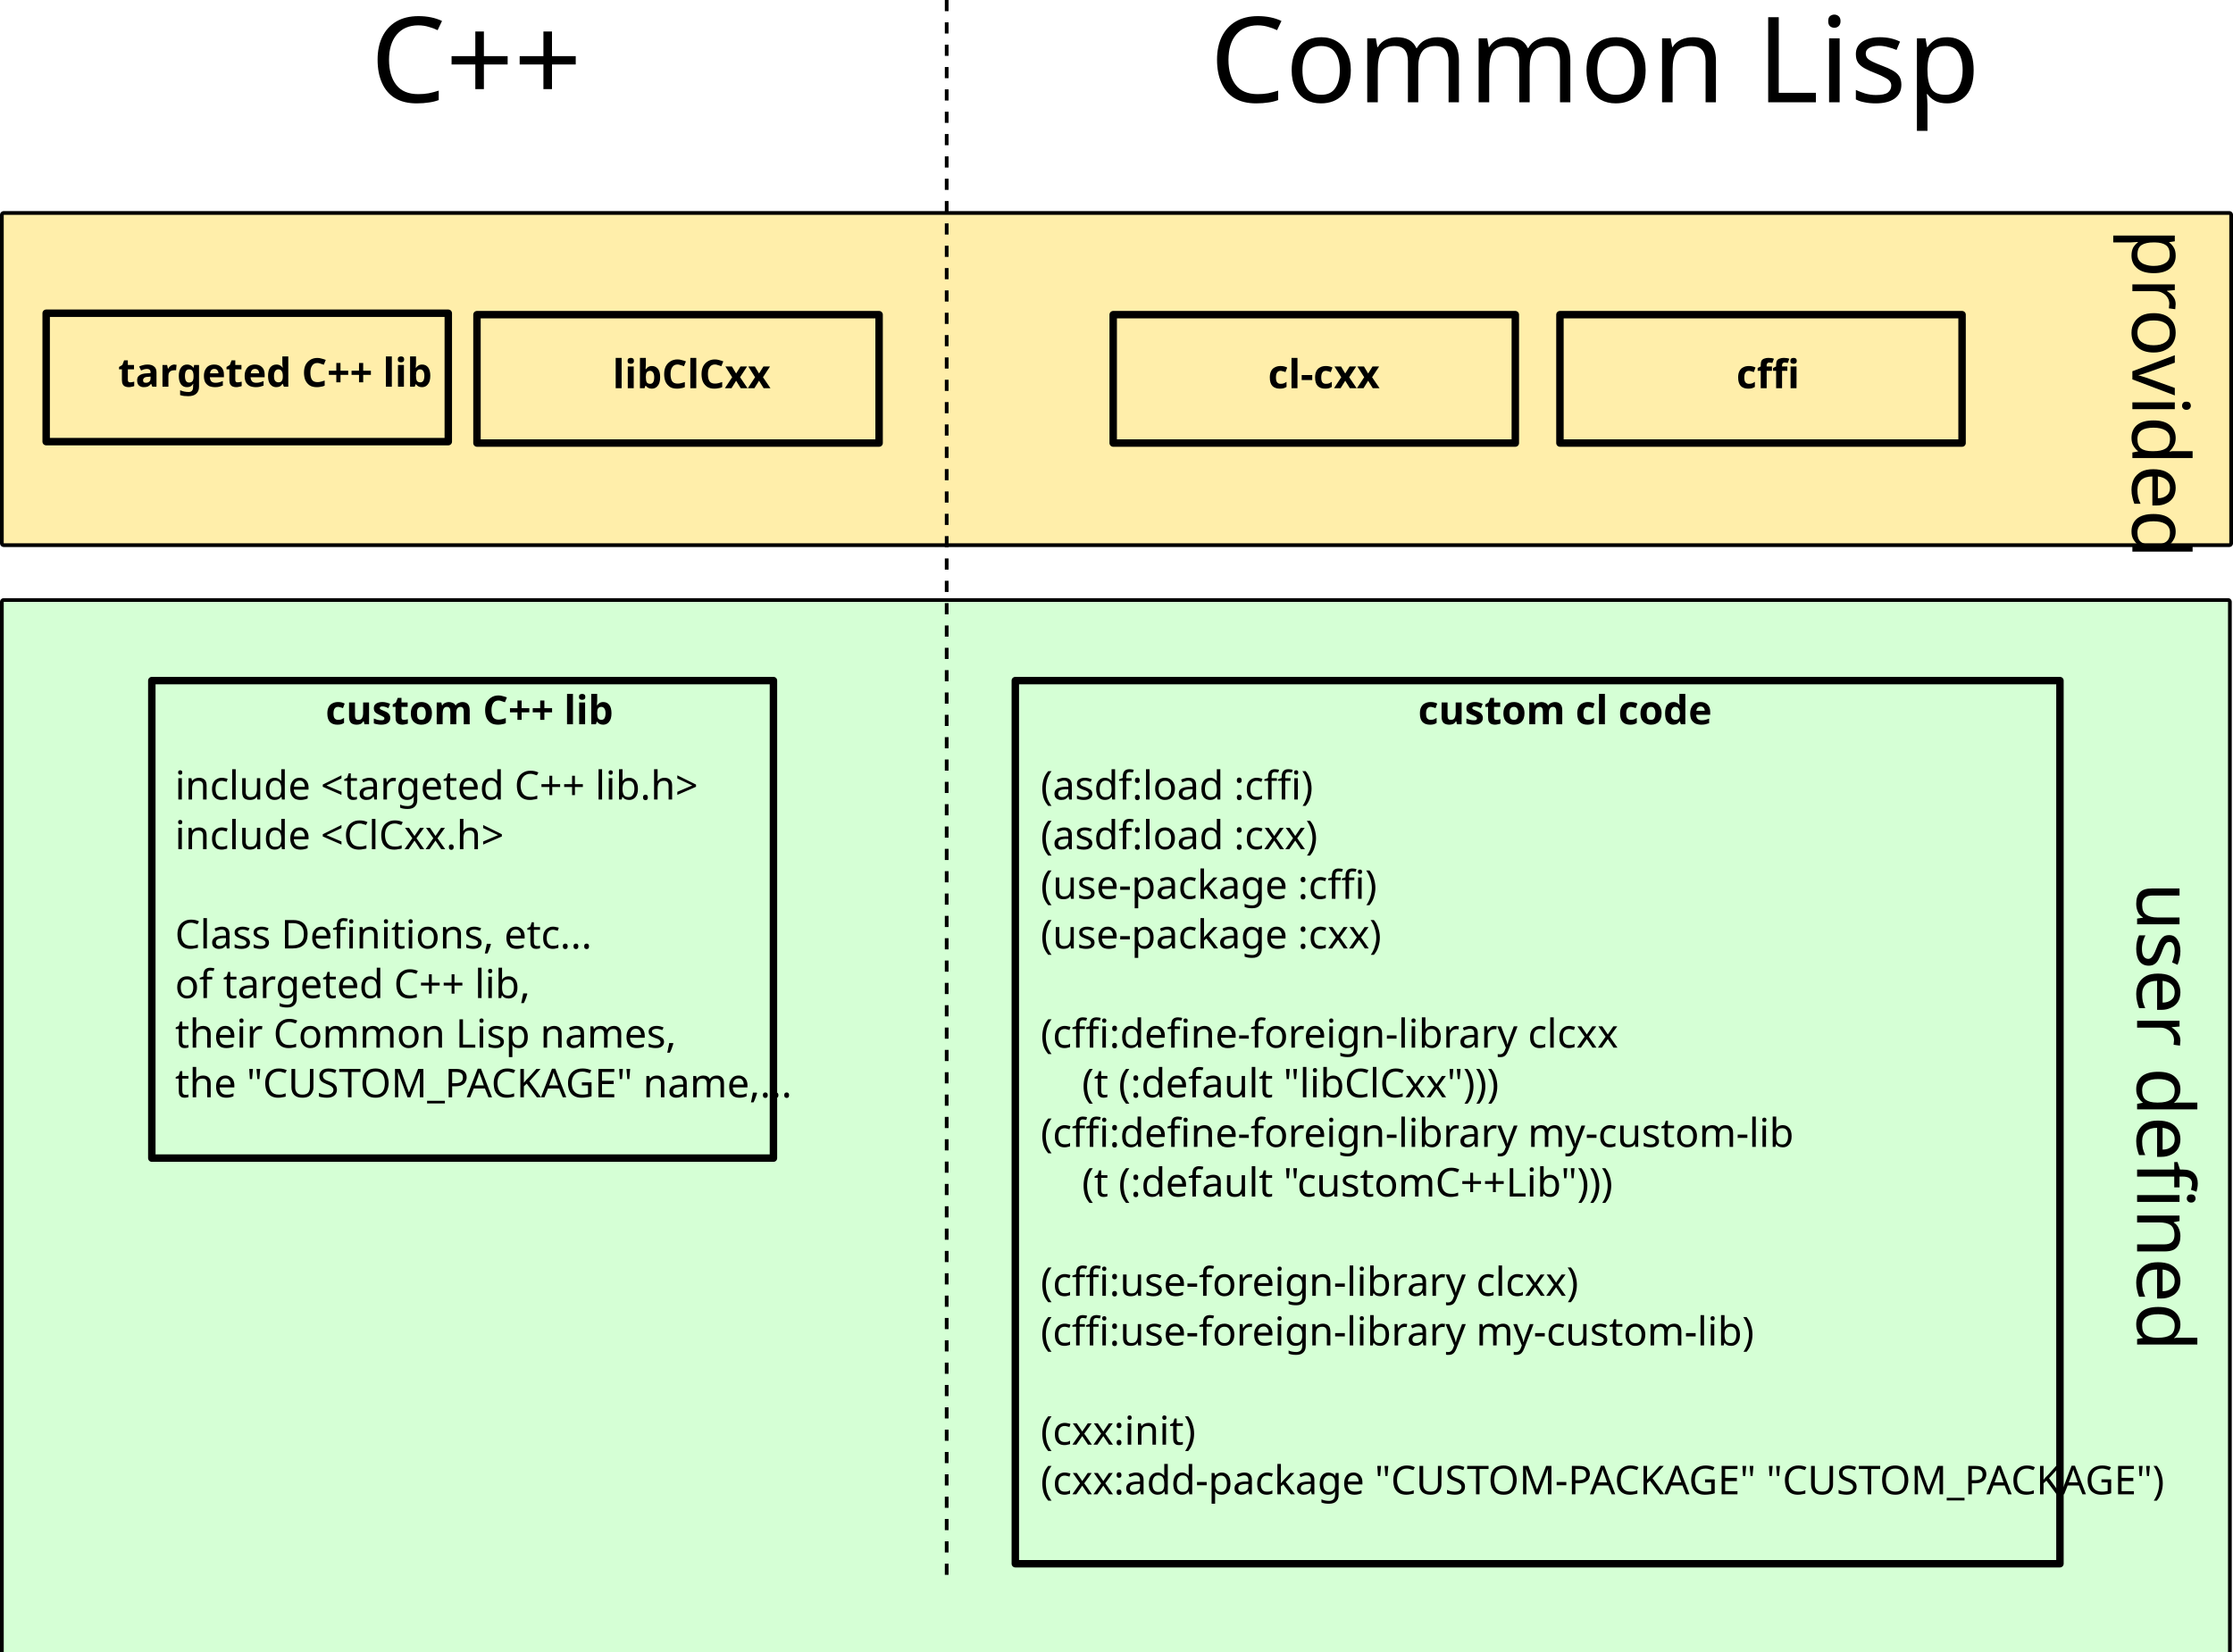
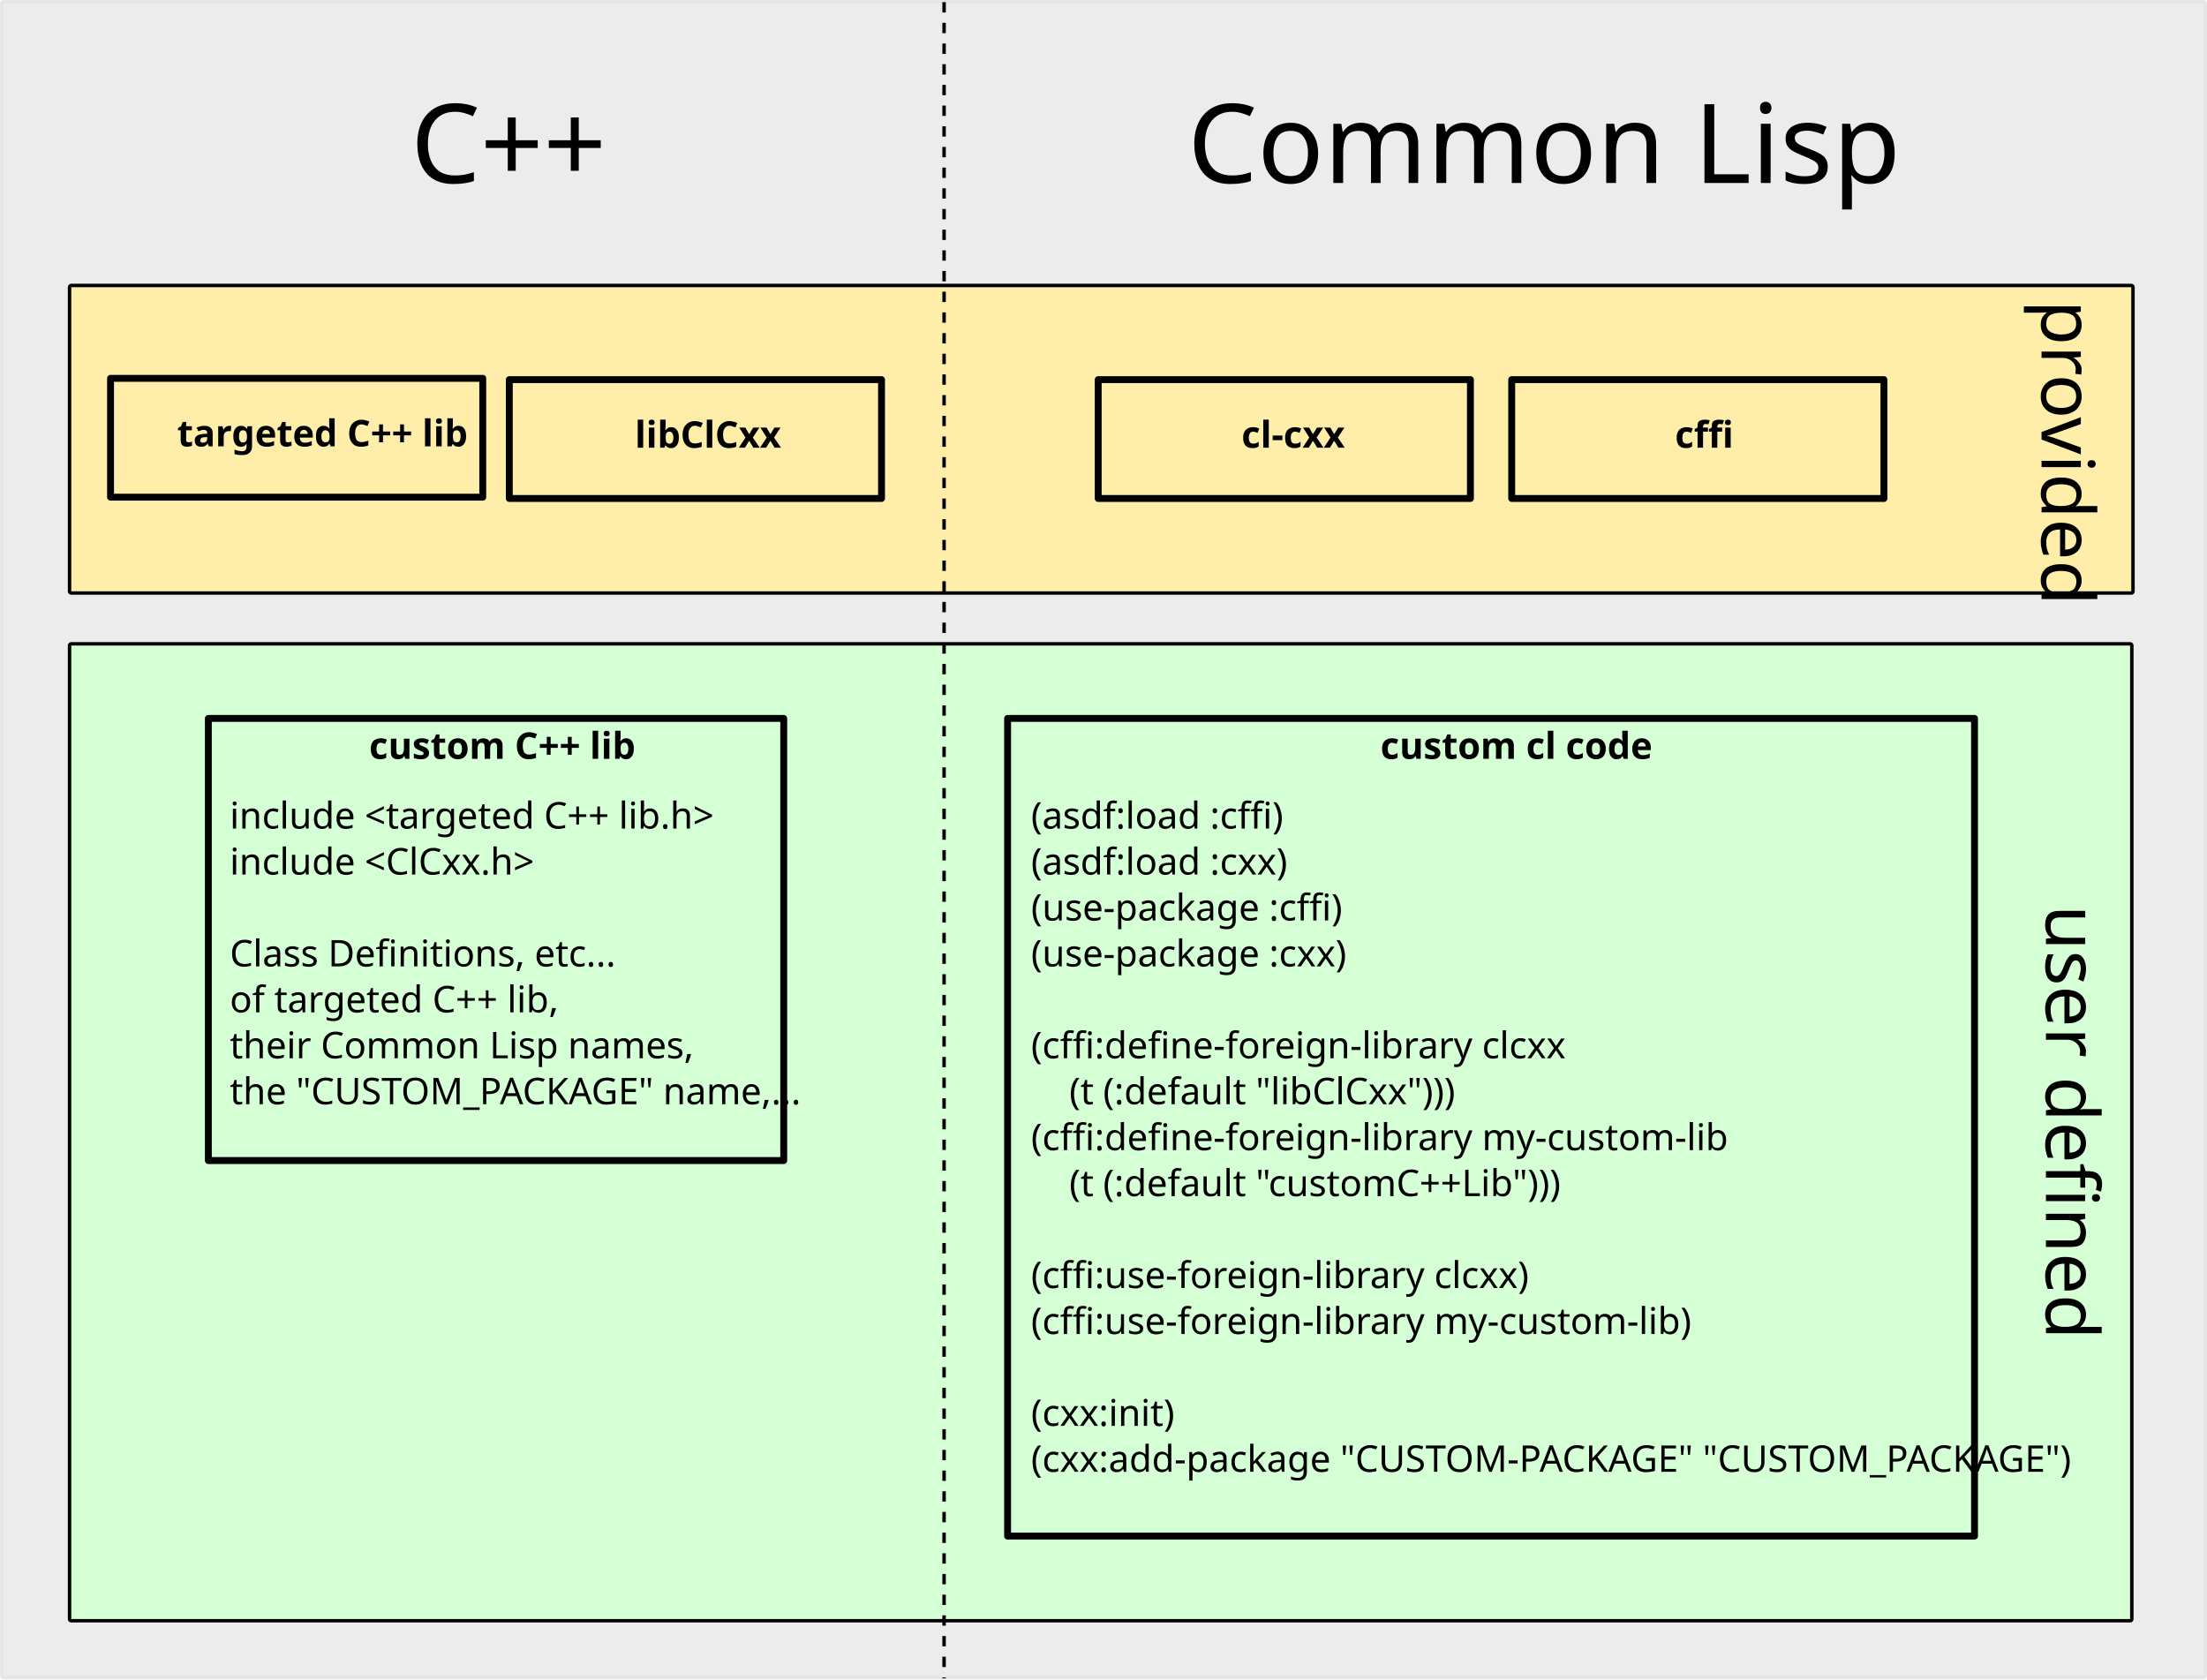
- <svg xmlns="http://www.w3.org/2000/svg" width="158.703mm" height="117.418mm" viewBox="0 0 158.703 117.418" version="1.1" id="svg5">
+ <svg xmlns="http://www.w3.org/2000/svg" width="169.462mm" height="128.932mm" viewBox="0 0 169.462 128.932" version="1.1" id="svg5">
  <defs id="defs2" />
-   <g id="layer2" style="display:inline" transform="translate(-14.94092,-57.57272)">
+   <g id="layer3" transform="translate(5.207464,6.779439)">
+     <rect style="opacity:1;fill:#ececec;stroke:#e6e6e6;stroke-width:0.529;stroke-linecap:round;stroke-linejoin:round;stroke-dasharray:none;stroke-dashoffset:0;paint-order:markers stroke fill" id="rect2086" width="168.933" height="128.403" x="-4.943" y="-6.515" />
+   </g>
+   <g id="layer2" style="display:inline" transform="translate(-9.733458,-50.79328)">
    <rect style="fill:#d5ffd5;stroke:#000000;stroke-width:0.529;stroke-linecap:round;stroke-linejoin:round;stroke-dasharray:none;stroke-dashoffset:0;paint-order:markers stroke fill" id="rect1389" width="158.085" height="74.745" x="15.206" y="100.36" />
    <rect style="fill:#ffeeaa;stroke:#000000;stroke-width:0.529;stroke-linecap:round;stroke-linejoin:round;stroke-dasharray:none;stroke-dashoffset:0;paint-order:markers stroke fill" id="rect1445" width="158.174" height="23.35" x="15.206" y="72.845" />
    <text xml:space="preserve" style="font-size:5.644px;line-height:125%;font-family:Calibri;-inkscape-font-specification:Calibri;text-decoration:none;text-decoration-line:none;text-decoration-color:#000000;letter-spacing:0px;word-spacing:0px;fill:#000000;stroke:none;stroke-width:0.265px;stroke-linecap:butt;stroke-linejoin:miter;stroke-opacity:1;stop-color:#000000" x="120.28" y="-166.83" id="text1449" transform="rotate(90)">
      <tspan id="tspan1447" style="font-size:5.644px;stroke:none;stroke-width:0.265px" x="120.28" y="-166.83">user defined</tspan>
    </text>
    <text xml:space="preserve" style="font-size:5.644px;line-height:125%;font-family:Calibri;-inkscape-font-specification:Calibri;text-decoration:none;text-decoration-line:none;text-decoration-color:#000000;letter-spacing:0px;word-spacing:0px;fill:#000000;stroke:none;stroke-width:0.265px;stroke-linecap:butt;stroke-linejoin:miter;stroke-opacity:1;stop-color:#000000" x="73.835" y="-166.496" id="text1453" transform="rotate(90)">
      <tspan id="tspan1451" style="font-size:5.644px;stroke:none;stroke-width:0.265px" x="73.835" y="-166.496">provided</tspan>
    </text>
  </g>
-   <g id="layer1" style="display:inline" transform="translate(-14.94092,-57.57272)">
+   <g id="layer1" style="display:inline" transform="translate(-9.733458,-50.79328)">
    <g id="g1372" transform="translate(0,-10.58333)">
      <rect style="opacity:1;fill:none;stroke:#000000;stroke-width:0.529;stroke-linecap:round;stroke-linejoin:round;paint-order:markers stroke fill" id="rect128" width="28.58" height="9.126" x="18.222" y="90.425" />
      <text xml:space="preserve" style="font-style:normal;font-variant:normal;font-weight:bold;font-stretch:normal;font-size:2.822px;line-height:125%;font-family:Calibri;-inkscape-font-specification:'Calibri Bold';text-decoration:none;text-decoration-line:none;text-decoration-color:#000000;letter-spacing:0px;word-spacing:0px;fill:#000000;stroke:#000000;stroke-width:0.265px;stroke-linecap:butt;stroke-linejoin:miter;stroke-opacity:1;stop-color:#000000" x="23.338" y="95.651" id="text292">
        <tspan id="tspan290" style="font-style:normal;font-variant:normal;font-weight:bold;font-stretch:normal;font-family:Calibri;-inkscape-font-specification:'Calibri Bold';fill:#000000;stroke:none;stroke-width:0.265px" x="23.338" y="95.651">targeted C++ lib</tspan>
      </text>
      <rect style="opacity:1;fill:none;stroke:#000000;stroke-width:0.529;stroke-linecap:round;stroke-linejoin:round;paint-order:markers stroke fill" id="rect397" width="28.58" height="9.126" x="48.84" y="90.526" />
      <text xml:space="preserve" style="font-style:normal;font-variant:normal;font-weight:bold;font-stretch:normal;font-size:2.822px;line-height:125%;font-family:Calibri;-inkscape-font-specification:'Calibri Bold';text-decoration:none;text-decoration-line:none;text-decoration-color:#000000;letter-spacing:0px;word-spacing:0px;fill:#000000;stroke:#000000;stroke-width:0.265px;stroke-linecap:butt;stroke-linejoin:miter;stroke-opacity:1;stop-color:#000000" x="58.479" y="95.756" id="text401">
        <tspan id="tspan399" style="font-style:normal;font-variant:normal;font-weight:bold;font-stretch:normal;font-family:Calibri;-inkscape-font-specification:'Calibri Bold';fill:#000000;stroke:none;stroke-width:0.265px" x="58.479" y="95.756">libClCxx</tspan>
      </text>
    </g>
    <text xml:space="preserve" style="font-size:8.467px;line-height:125%;font-family:Calibri;-inkscape-font-specification:Calibri;text-decoration:none;text-decoration-line:none;text-decoration-color:#000000;letter-spacing:0px;word-spacing:0px;fill:#000000;stroke:#000000;stroke-width:0.265px;stroke-linecap:butt;stroke-linejoin:miter;stroke-opacity:1;stop-color:#000000" x="41.26" y="64.842" id="text411">
      <tspan id="tspan409" style="font-size:8.467px;fill:#000000;stroke:none;stroke-width:0.265px" x="41.26" y="64.842">C++</tspan>
    </text>
    <text xml:space="preserve" style="font-size:8.467px;line-height:125%;font-family:Calibri;-inkscape-font-specification:Calibri;text-decoration:none;text-decoration-line:none;text-decoration-color:#000000;letter-spacing:0px;word-spacing:0px;fill:#000000;stroke:#000000;stroke-width:0.265px;stroke-linecap:butt;stroke-linejoin:miter;stroke-opacity:1;stop-color:#000000" x="100.921" y="64.842" id="text415">
      <tspan id="tspan413" style="font-size:8.467px;fill:#000000;stroke:none;stroke-width:0.265px" x="100.921" y="64.842">Common Lisp</tspan>
    </text>
    <g id="g1387" transform="translate(0.3809576)">
      <rect style="opacity:1;fill:none;stroke:#000000;stroke-width:0.529;stroke-linecap:round;stroke-linejoin:round;paint-order:markers stroke fill" id="rect391" width="44.18" height="33.947" x="25.35" y="105.956" />
      <text xml:space="preserve" style="font-size:2.822px;line-height:125%;font-family:Calibri;-inkscape-font-specification:Calibri;text-decoration:none;text-decoration-line:none;text-decoration-color:#000000;letter-spacing:0px;word-spacing:0px;fill:#000000;stroke:#000000;stroke-width:0.265px;stroke-linecap:butt;stroke-linejoin:miter;stroke-opacity:1;stop-color:#000000" x="27" y="114.413" id="text395">
        <tspan id="tspan393" style="fill:#000000;stroke:none;stroke-width:0.265px" x="27" y="114.413">include &lt;targeted C++ lib.h&gt;</tspan>
        <tspan style="fill:#000000;stroke:none;stroke-width:0.265px" x="27" y="117.941" id="tspan403">include &lt;ClCxx.h&gt;</tspan>
        <tspan style="fill:#000000;stroke:none;stroke-width:0.265px" x="27" y="121.469" id="tspan421" />
        <tspan style="fill:#000000;stroke:none;stroke-width:0.265px" x="27" y="124.996" id="tspan423">Class Definitions, etc... </tspan>
        <tspan style="fill:#000000;stroke:none;stroke-width:0.265px" x="27" y="128.524" id="tspan425">of targeted C++ lib,</tspan>
        <tspan style="fill:#000000;stroke:none;stroke-width:0.265px" x="27" y="132.052" id="tspan452">their Common Lisp names,</tspan>
        <tspan style="fill:#000000;stroke:none;stroke-width:0.265px" x="27" y="135.58" id="tspan1356">the "CUSTOM_PACKAGE" name,...</tspan>
        <tspan style="fill:#000000;stroke:none;stroke-width:0.265px" x="27" y="139.108" id="tspan405" />
        <tspan style="fill:#000000;stroke:none;stroke-width:0.265px" x="27" y="142.635" id="tspan407" />
      </text>
      <text xml:space="preserve" style="font-style:normal;font-variant:normal;font-weight:bold;font-stretch:normal;font-size:2.822px;line-height:125%;font-family:Calibri;-inkscape-font-specification:'Calibri Bold';text-decoration:none;text-decoration-line:none;text-decoration-color:#000000;letter-spacing:0px;word-spacing:0px;fill:#000000;stroke:none;stroke-width:0.265px;stroke-linecap:butt;stroke-linejoin:miter;stroke-opacity:1;stop-color:#000000" x="37.701" y="109.061" id="text419">
        <tspan id="tspan417" style="font-style:normal;font-variant:normal;font-weight:bold;font-stretch:normal;font-family:Calibri;-inkscape-font-specification:'Calibri Bold';fill:#000000;stroke:none;stroke-width:0.265px" x="37.701" y="109.061">custom C++ lib</tspan>
      </text>
    </g>
-     <path style="fill:none;fill-rule:evenodd;stroke:#000000;stroke-width:0.265px;stroke-linecap:butt;stroke-linejoin:miter;stroke-dasharray:0.794, 0.794;stroke-dashoffset:0;stroke-opacity:1" d="m 82.224,57.573 v 112.702" id="path590" />
+     <path style="fill:none;fill-rule:evenodd;stroke:#000000;stroke-width:0.265px;stroke-linecap:butt;stroke-linejoin:miter;stroke-dasharray:0.794, 0.794;stroke-dashoffset:0;stroke-opacity:1" d="M 82.224,50.958 V 179.668" id="path590" />
    <rect style="opacity:1;fill:none;stroke:#000000;stroke-width:0.529;stroke-linecap:round;stroke-linejoin:round;paint-order:markers stroke fill" id="rect1269" width="74.244" height="62.781" x="87.101" y="105.956" />
    <text xml:space="preserve" style="font-size:2.822px;line-height:125%;font-family:Calibri;-inkscape-font-specification:Calibri;text-decoration:none;text-decoration-line:none;text-decoration-color:#000000;letter-spacing:0px;word-spacing:0px;fill:#000000;stroke:#000000;stroke-width:0.265px;stroke-linecap:butt;stroke-linejoin:miter;stroke-opacity:1;stop-color:#000000" x="88.912" y="114.413" id="text1287">
      <tspan style="fill:#000000;stroke:none;stroke-width:0.265px" x="88.912" y="114.413" id="tspan1275">(asdf:load :cffi)</tspan>
      <tspan style="fill:#000000;stroke:none;stroke-width:0.265px" x="88.912" y="117.941" id="tspan1315">(asdf:load :cxx)</tspan>
      <tspan style="fill:#000000;stroke:none;stroke-width:0.265px" x="88.912" y="121.469" id="tspan1298">(use-package :cffi)</tspan>
      <tspan style="fill:#000000;stroke:none;stroke-width:0.265px" x="88.912" y="124.996" id="tspan1323">(use-package :cxx)</tspan>
      <tspan style="fill:#000000;stroke:none;stroke-width:0.265px" x="88.912" y="128.524" id="tspan1325" />
      <tspan style="fill:#000000;stroke:none;stroke-width:0.265px" x="88.912" y="132.052" id="tspan1337">(cffi:define-foreign-library clcxx</tspan>
      <tspan style="fill:#000000;stroke:none;stroke-width:0.265px" x="88.912" y="135.58" id="tspan1344">    (t (:default "libClCxx")))</tspan>
      <tspan style="fill:#000000;stroke:none;stroke-width:0.265px" x="88.912" y="139.108" id="tspan1346">(cffi:define-foreign-library my-custom-lib</tspan>
      <tspan style="fill:#000000;stroke:none;stroke-width:0.265px" x="88.912" y="142.635" id="tspan1348">    (t (:default "customC++Lib")))</tspan>
      <tspan style="fill:#000000;stroke:none;stroke-width:0.265px" x="88.912" y="146.163" id="tspan1350" />
      <tspan style="fill:#000000;stroke:none;stroke-width:0.265px" x="88.912" y="149.691" id="tspan1331">(cffi:use-foreign-library clcxx)</tspan>
      <tspan style="fill:#000000;stroke:none;stroke-width:0.265px" x="88.912" y="153.219" id="tspan1333">(cffi:use-foreign-library my-custom-lib)</tspan>
      <tspan style="fill:#000000;stroke:none;stroke-width:0.265px" x="88.912" y="156.747" id="tspan1335" />
      <tspan style="fill:#000000;stroke:none;stroke-width:0.265px" x="88.912" y="160.274" id="tspan1352">(cxx:init)</tspan>
      <tspan style="fill:#000000;stroke:none;stroke-width:0.265px" x="88.912" y="163.802" id="tspan1354">(cxx:add-package "CUSTOM-PACKAGE" "CUSTOM_PACKAGE")</tspan>
      <tspan style="fill:#000000;stroke:none;stroke-width:0.265px" x="88.912" y="167.33" id="tspan1313" />
      <tspan style="fill:#000000;stroke:none;stroke-width:0.265px" x="88.912" y="170.858" id="tspan1309" />
      <tspan style="fill:#000000;stroke:none;stroke-width:0.265px" x="88.912" y="174.386" id="tspan1311" />
      <tspan style="fill:#000000;stroke:none;stroke-width:0.265px" x="88.912" y="177.913" id="tspan1305" />
      <tspan style="fill:#000000;stroke:none;stroke-width:0.265px" x="88.912" y="181.441" id="tspan1283" />
      <tspan style="fill:#000000;stroke:none;stroke-width:0.265px" x="88.912" y="184.969" id="tspan1285" />
    </text>
    <text xml:space="preserve" style="font-style:normal;font-variant:normal;font-weight:bold;font-stretch:normal;font-size:2.822px;line-height:125%;font-family:Calibri;-inkscape-font-specification:'Calibri Bold';text-decoration:none;text-decoration-line:none;text-decoration-color:#000000;letter-spacing:0px;word-spacing:0px;fill:#000000;stroke:none;stroke-width:0.265px;stroke-linecap:butt;stroke-linejoin:miter;stroke-opacity:1;stop-color:#000000" x="115.729" y="109.061" id="text1291">
      <tspan id="tspan1289" style="font-style:normal;font-variant:normal;font-weight:bold;font-stretch:normal;font-family:Calibri;-inkscape-font-specification:'Calibri Bold';fill:#000000;stroke:none;stroke-width:0.265px" x="115.729" y="109.061">custom cl code</tspan>
    </text>
    <g id="g1364" transform="translate(12.93862,-10.58333)">
      <rect style="opacity:1;fill:none;stroke:#000000;stroke-width:0.529;stroke-linecap:round;stroke-linejoin:round;paint-order:markers stroke fill" id="rect458" width="28.58" height="9.126" x="81.119" y="90.526" />
      <text xml:space="preserve" style="font-style:normal;font-variant:normal;font-weight:bold;font-stretch:normal;font-size:2.822px;line-height:125%;font-family:Calibri;-inkscape-font-specification:'Calibri Bold';text-decoration:none;text-decoration-line:none;text-decoration-color:#000000;letter-spacing:0px;word-spacing:0px;fill:#000000;stroke:#000000;stroke-width:0.265px;stroke-linecap:butt;stroke-linejoin:miter;stroke-opacity:1;stop-color:#000000" x="92.126" y="95.756" id="text462">
        <tspan id="tspan460" style="font-style:normal;font-variant:normal;font-weight:bold;font-stretch:normal;font-family:Calibri;-inkscape-font-specification:'Calibri Bold';fill:#000000;stroke:none;stroke-width:0.265px" x="92.126" y="95.756">cl-cxx</tspan>
      </text>
      <rect style="opacity:1;fill:none;stroke:#000000;stroke-width:0.529;stroke-linecap:round;stroke-linejoin:round;paint-order:markers stroke fill" id="rect1317" width="28.58" height="9.126" x="112.87" y="90.526" />
      <text xml:space="preserve" style="font-style:normal;font-variant:normal;font-weight:bold;font-stretch:normal;font-size:2.822px;line-height:125%;font-family:Calibri;-inkscape-font-specification:'Calibri Bold';text-decoration:none;text-decoration-line:none;text-decoration-color:#000000;letter-spacing:0px;word-spacing:0px;fill:#000000;stroke:#000000;stroke-width:0.265px;stroke-linecap:butt;stroke-linejoin:miter;stroke-opacity:1;stop-color:#000000" x="125.409" y="95.756" id="text1321">
        <tspan id="tspan1319" style="font-style:normal;font-variant:normal;font-weight:bold;font-stretch:normal;font-family:Calibri;-inkscape-font-specification:'Calibri Bold';fill:#000000;stroke:none;stroke-width:0.265px" x="125.409" y="95.756">cffi</tspan>
      </text>
    </g>
  </g>
</svg>
